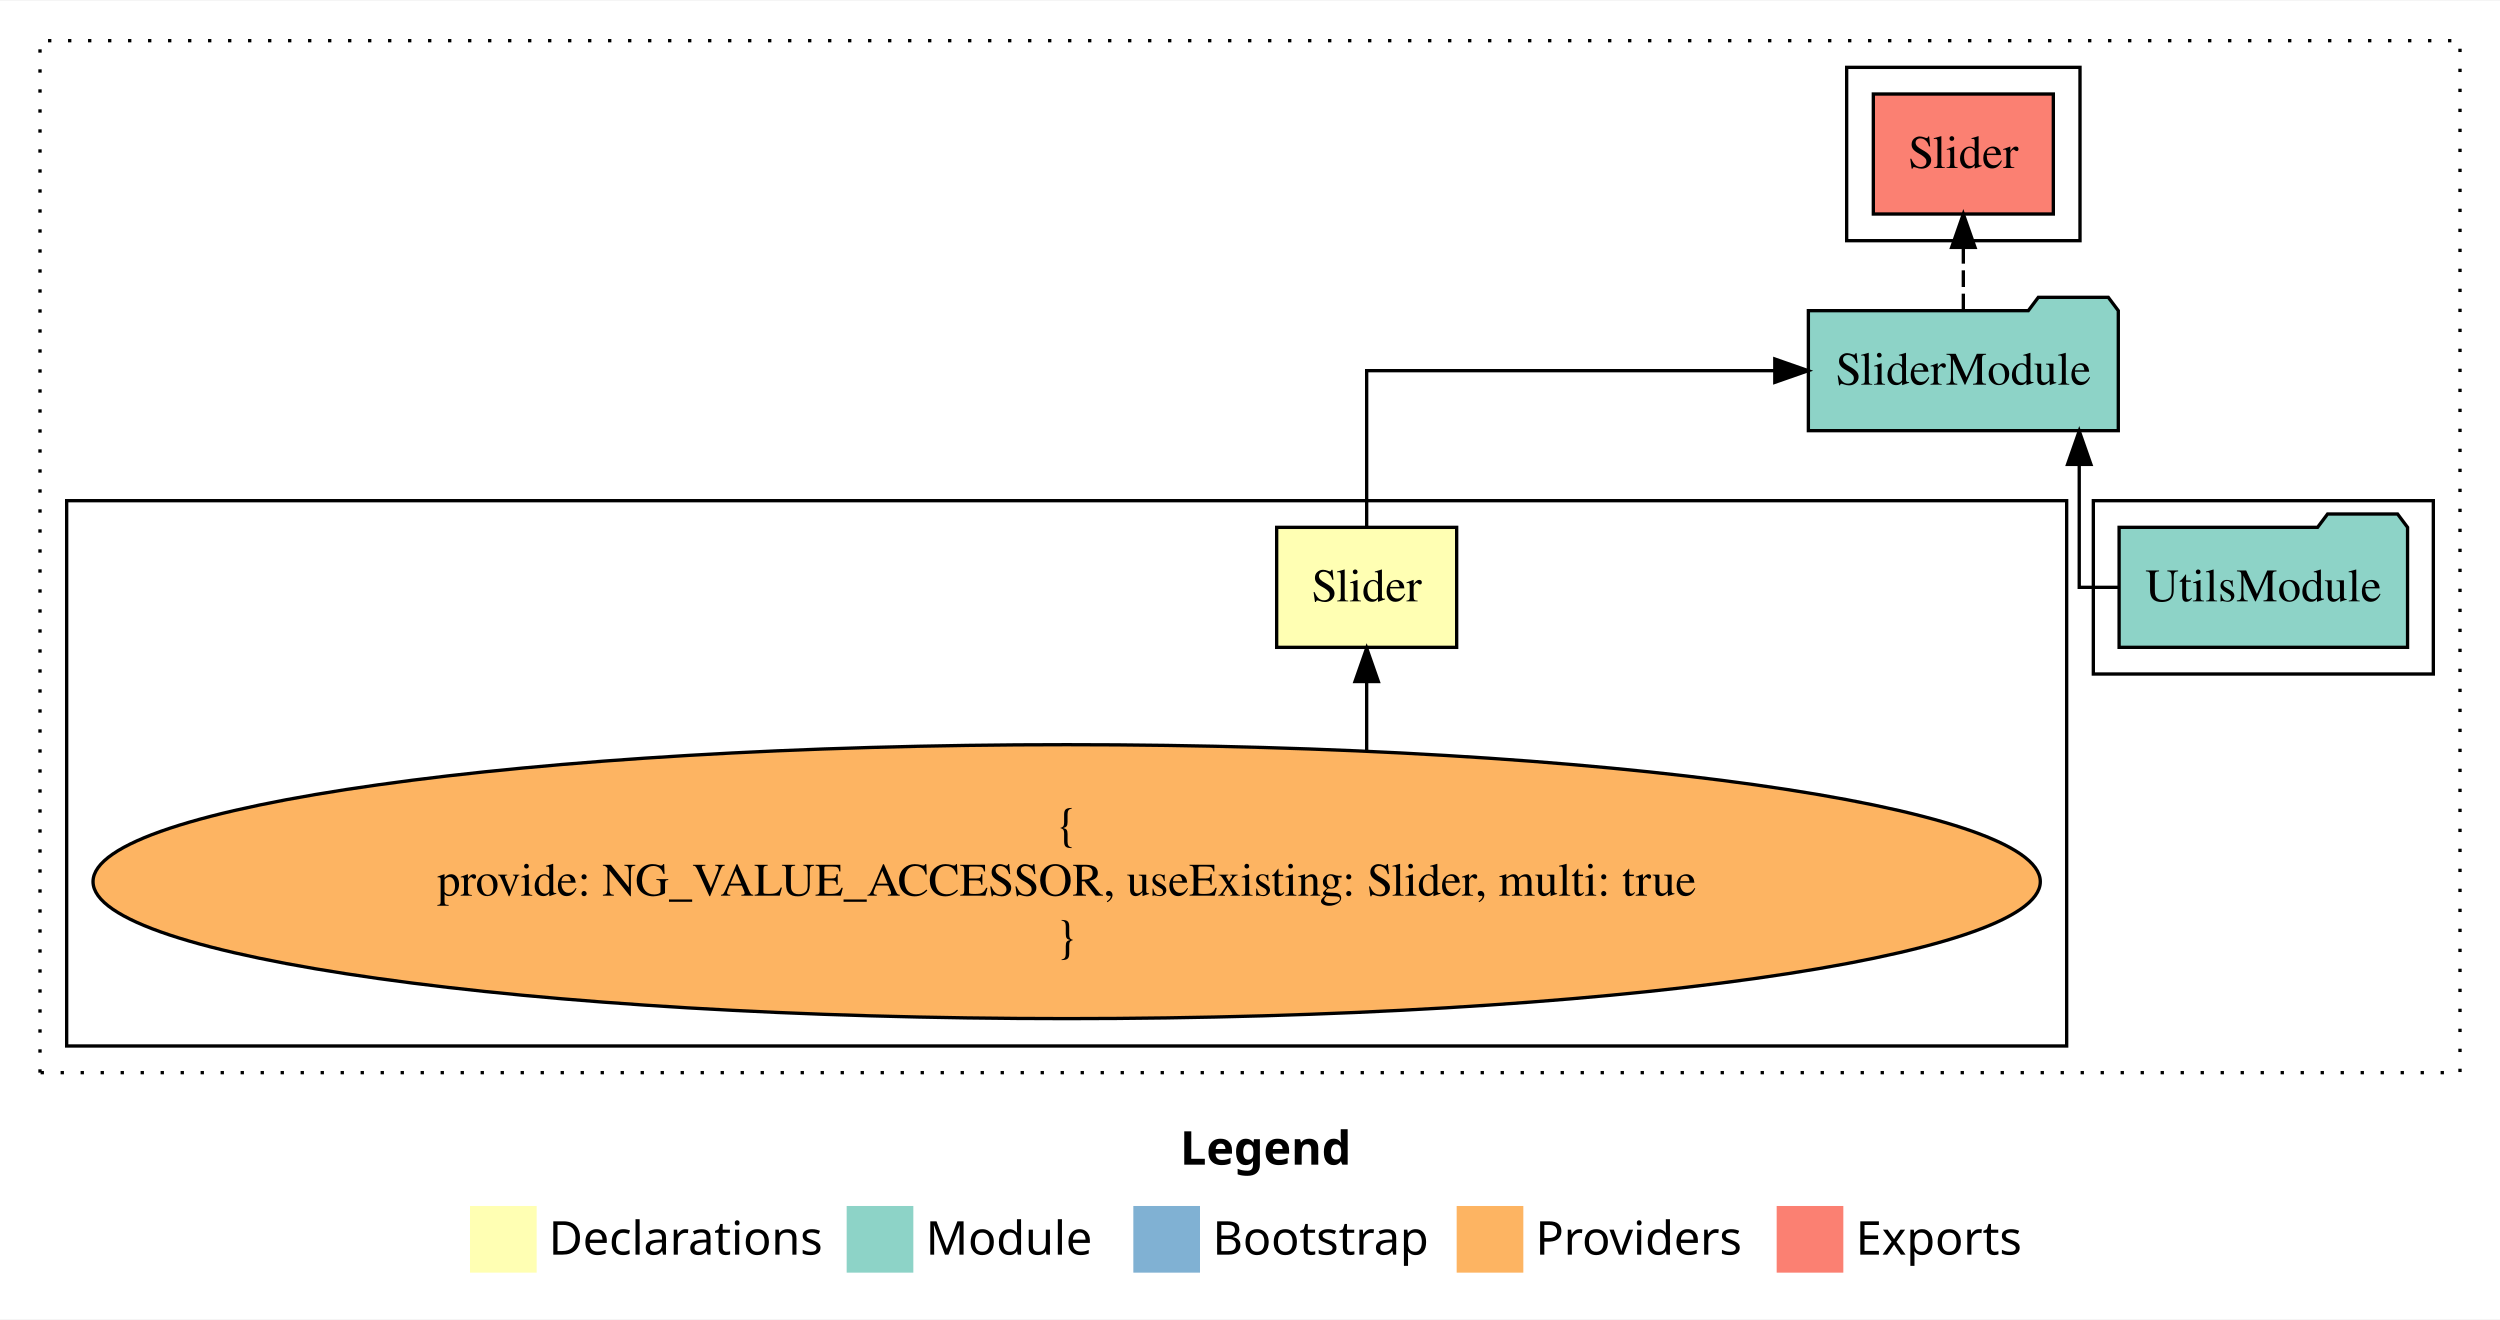
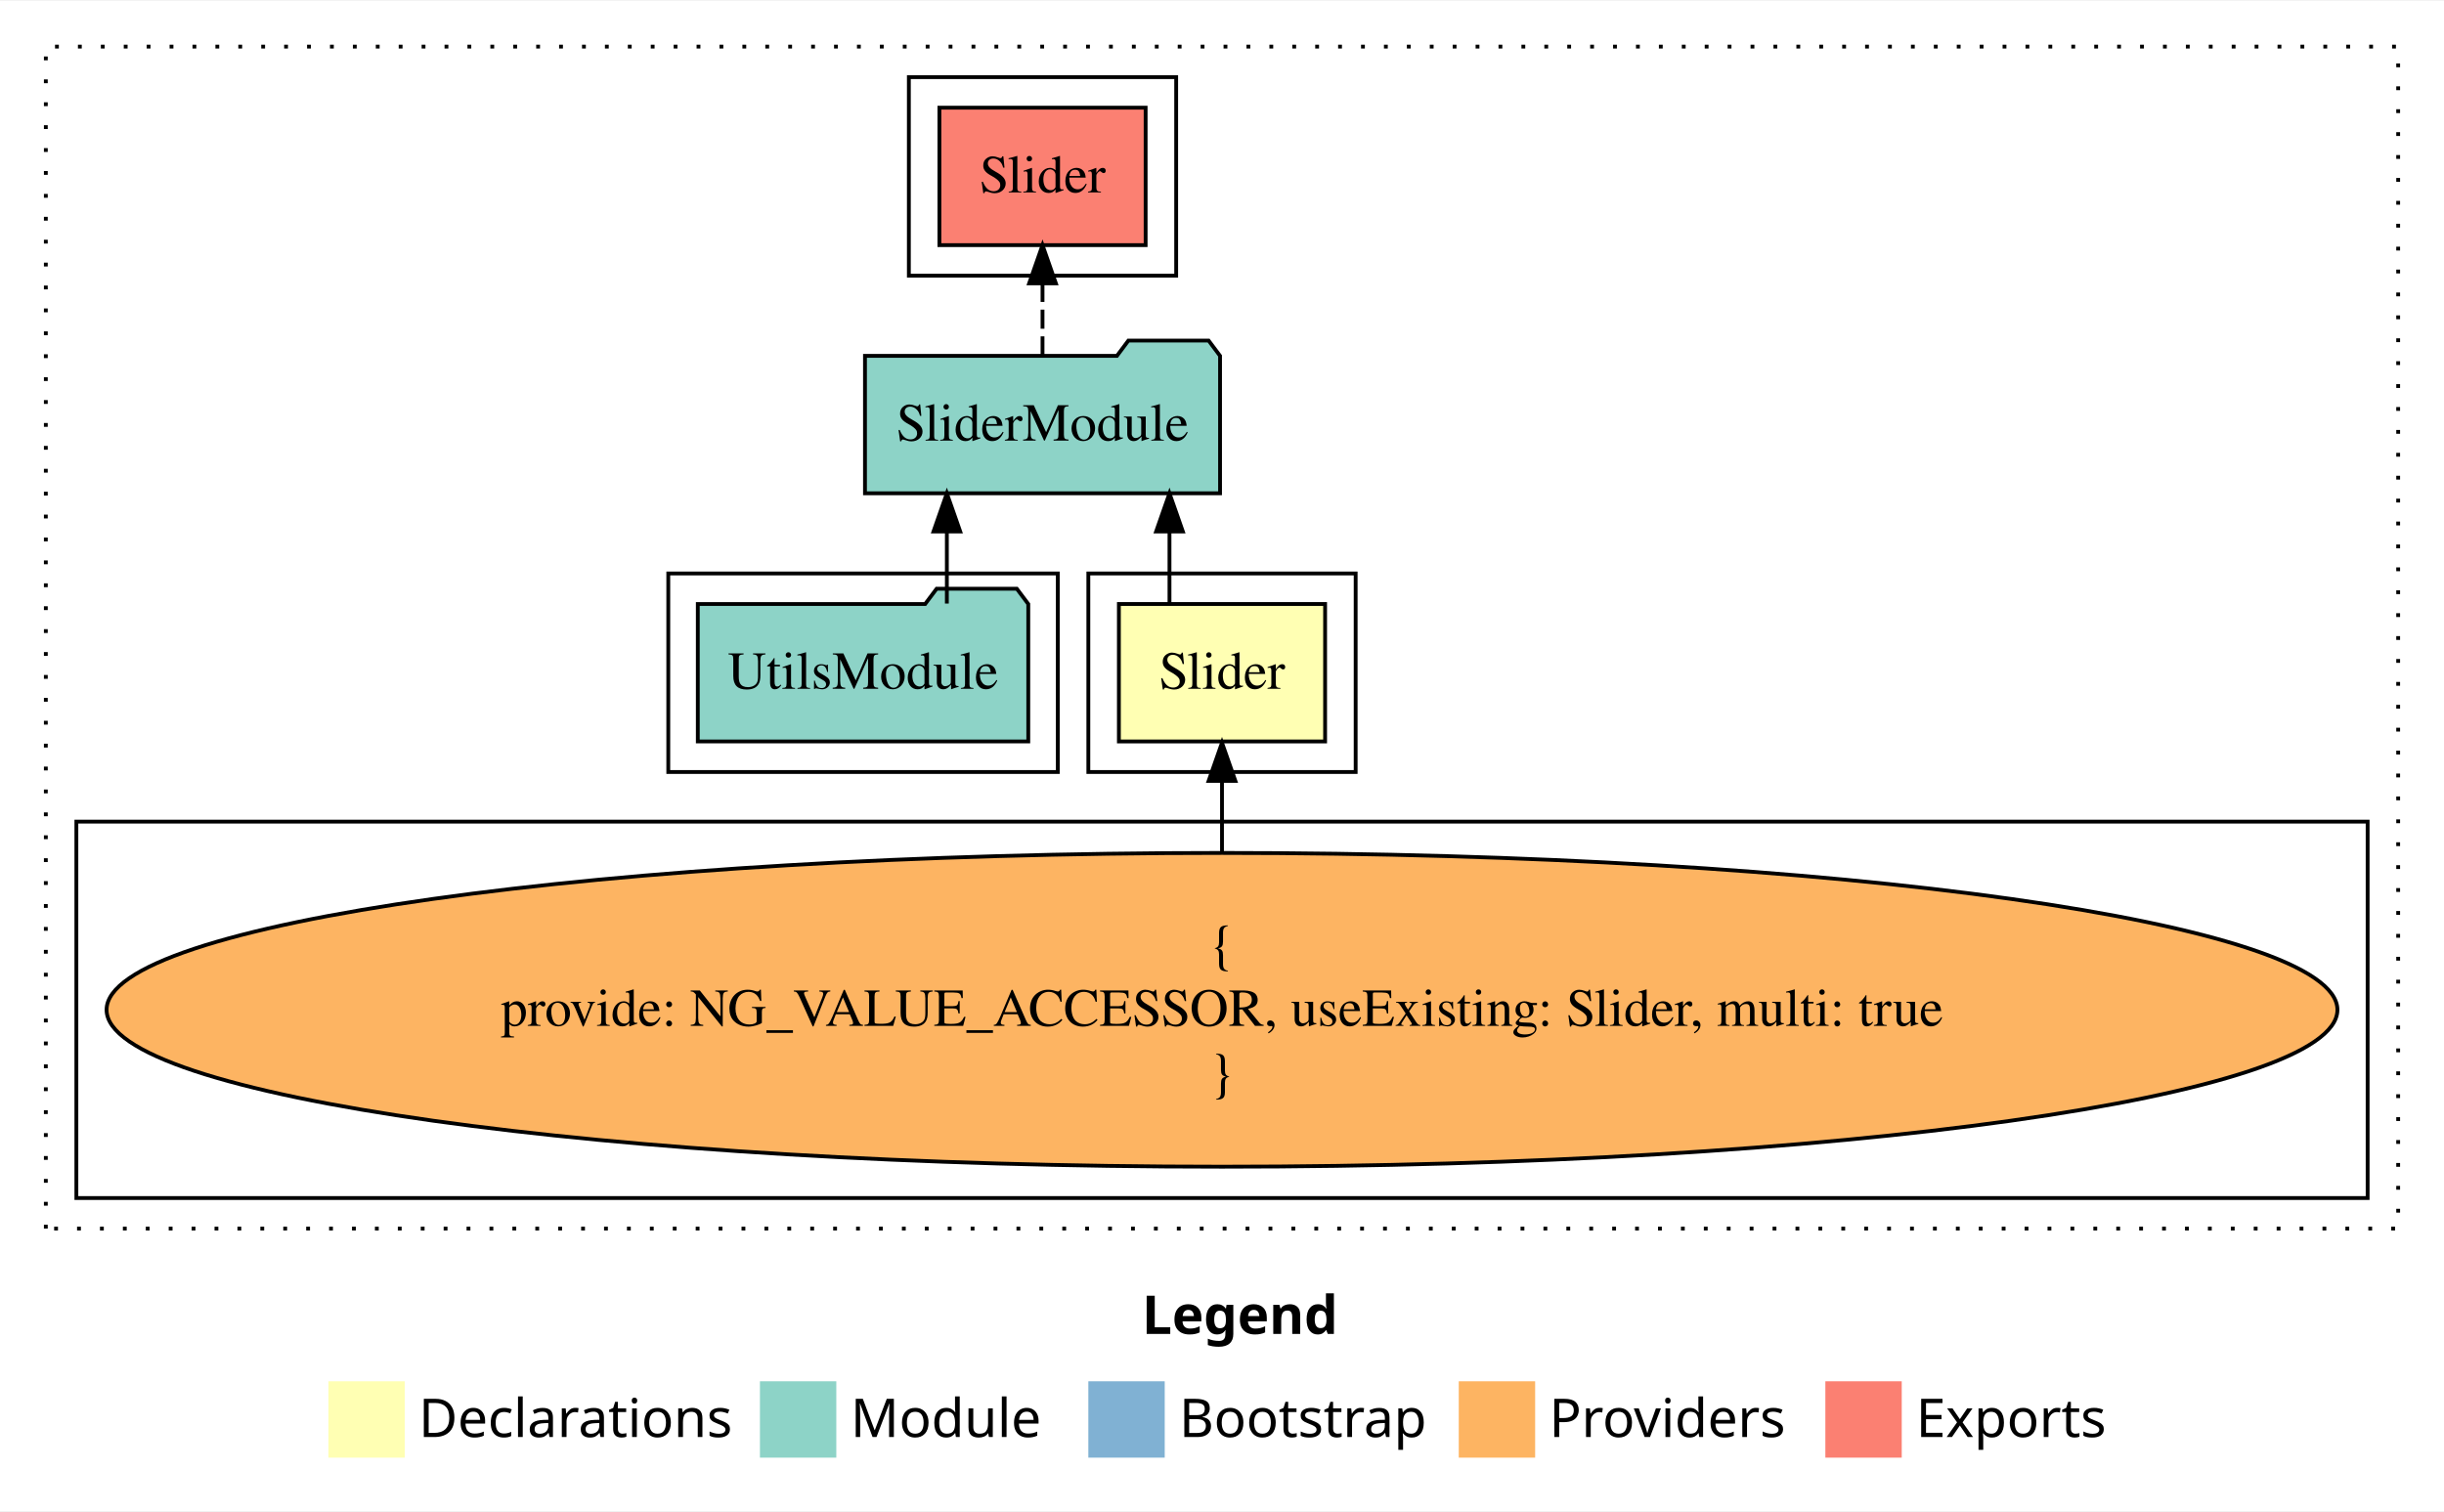
- <svg xmlns="http://www.w3.org/2000/svg" width="750pt" height="396pt" viewBox="0.00 0.00 750.00 395.59">
+ <svg xmlns="http://www.w3.org/2000/svg" width="640pt" height="396pt" viewBox="0.00 0.00 640.00 395.59">
  <g id="graph0" class="graph" transform="scale(1 1) rotate(0) translate(4 391.59)">
-     <polygon fill="white" stroke="transparent" points="-4,4 -4,-391.59 746,-391.59 746,4 -4,4" />
-     <text text-anchor="start" x="350.01" y="-42.4" font-family="Times-12" font-weight="bold" font-size="14.00">Legend</text>
-     <polygon fill="#ffffb3" stroke="transparent" points="137,-10 137,-30 157,-30 157,-10 137,-10" />
-     <text text-anchor="start" x="160.63" y="-15.4" font-family="Times-12" font-size="14.00">  Declarations</text>
-     <polygon fill="#8dd3c7" stroke="transparent" points="250,-10 250,-30 270,-30 270,-10 250,-10" />
-     <text text-anchor="start" x="273.73" y="-15.4" font-family="Times-12" font-size="14.00">  Module</text>
-     <polygon fill="#80b1d3" stroke="transparent" points="336,-10 336,-30 356,-30 356,-10 336,-10" />
-     <text text-anchor="start" x="359.78" y="-15.4" font-family="Times-12" font-size="14.00">  Bootstrap</text>
-     <polygon fill="#fdb462" stroke="transparent" points="433,-10 433,-30 453,-30 453,-10 433,-10" />
-     <text text-anchor="start" x="456.67" y="-15.4" font-family="Times-12" font-size="14.00">  Providers</text>
-     <polygon fill="#fb8072" stroke="transparent" points="529,-10 529,-30 549,-30 549,-10 529,-10" />
-     <text text-anchor="start" x="552.73" y="-15.4" font-family="Times-12" font-size="14.00">  Exports</text>
+     <polygon fill="white" stroke="transparent" points="-4,4 -4,-391.59 636,-391.59 636,4 -4,4" />
+     <text text-anchor="start" x="295.01" y="-42.4" font-family="Times-12" font-weight="bold" font-size="14.00">Legend</text>
+     <polygon fill="#ffffb3" stroke="transparent" points="82,-10 82,-30 102,-30 102,-10 82,-10" />
+     <text text-anchor="start" x="105.63" y="-15.4" font-family="Times-12" font-size="14.00">  Declarations</text>
+     <polygon fill="#8dd3c7" stroke="transparent" points="195,-10 195,-30 215,-30 215,-10 195,-10" />
+     <text text-anchor="start" x="218.73" y="-15.4" font-family="Times-12" font-size="14.00">  Module</text>
+     <polygon fill="#80b1d3" stroke="transparent" points="281,-10 281,-30 301,-30 301,-10 281,-10" />
+     <text text-anchor="start" x="304.78" y="-15.4" font-family="Times-12" font-size="14.00">  Bootstrap</text>
+     <polygon fill="#fdb462" stroke="transparent" points="378,-10 378,-30 398,-30 398,-10 378,-10" />
+     <text text-anchor="start" x="401.67" y="-15.4" font-family="Times-12" font-size="14.00">  Providers</text>
+     <polygon fill="#fb8072" stroke="transparent" points="474,-10 474,-30 494,-30 494,-10 474,-10" />
+     <text text-anchor="start" x="497.73" y="-15.4" font-family="Times-12" font-size="14.00">  Exports</text>
    <g id="clust1" class="cluster">
-       <polygon fill="none" stroke="black" stroke-dasharray="1,5" points="8,-70 8,-379.59 734,-379.59 734,-70 8,-70" />
+       <polygon fill="none" stroke="black" stroke-dasharray="1,5" points="8,-70 8,-379.59 624,-379.59 624,-70 8,-70" />
+     </g>
+     <g id="clust5" class="cluster">
+       <polygon fill="none" stroke="black" points="234,-319.59 234,-371.59 304,-371.59 304,-319.59 234,-319.59" />
+     </g>
+     <g id="clust2" class="cluster">
+       <polygon fill="none" stroke="black" points="281,-189.59 281,-241.59 351,-241.59 351,-189.59 281,-189.59" />
+     </g>
+     <g id="clust3" class="cluster">
+       <polygon fill="none" stroke="black" points="16,-78 16,-176.59 616,-176.59 616,-78 16,-78" />
    </g>
    <g id="clust4" class="cluster">
-       <polygon fill="none" stroke="black" points="624,-189.59 624,-241.59 726,-241.59 726,-189.59 624,-189.59" />
-     </g>
-     <g id="clust3" class="cluster">
-       <polygon fill="none" stroke="black" points="16,-78 16,-241.59 616,-241.59 616,-78 16,-78" />
-     </g>
-     <g id="clust5" class="cluster">
-       <polygon fill="none" stroke="black" points="550,-319.59 550,-371.59 620,-371.59 620,-319.59 550,-319.59" />
+       <polygon fill="none" stroke="black" points="171,-189.59 171,-241.59 273,-241.59 273,-189.59 171,-189.59" />
    </g>
    <g id="node1" class="node">
-       <polygon fill="#ffffb3" stroke="black" points="433,-233.59 379,-233.59 379,-197.59 433,-197.59 433,-233.59" />
-       <text text-anchor="middle" x="406" y="-211.39" font-family="Times,serif" font-size="14.00">Slider</text>
+       <polygon fill="#ffffb3" stroke="black" points="343,-233.59 289,-233.59 289,-197.59 343,-197.59 343,-233.59" />
+       <text text-anchor="middle" x="316" y="-211.39" font-family="Times,serif" font-size="14.00">Slider</text>
    </g>
    <g id="node2" class="node">
-       <polygon fill="#8dd3c7" stroke="black" points="631.49,-298.59 628.49,-302.59 607.49,-302.59 604.49,-298.59 538.51,-298.59 538.51,-262.59 631.49,-262.59 631.49,-298.59" />
-       <text text-anchor="middle" x="585" y="-276.39" font-family="Times,serif" font-size="14.00">SliderModule</text>
+       <polygon fill="#8dd3c7" stroke="black" points="315.49,-298.59 312.49,-302.59 291.49,-302.59 288.49,-298.59 222.51,-298.59 222.51,-262.59 315.49,-262.59 315.49,-298.59" />
+       <text text-anchor="middle" x="269" y="-276.39" font-family="Times,serif" font-size="14.00">SliderModule</text>
    </g>
    <g id="edge1" class="edge">
-       <path fill="none" stroke="black" d="M406,-233.7C406,-252.93 406,-280.59 406,-280.59 406,-280.59 528.44,-280.59 528.44,-280.59" />
-       <polygon fill="black" stroke="black" points="528.44,-284.09 538.44,-280.59 528.44,-277.09 528.44,-284.09" />
+       <path fill="none" stroke="black" d="M302.25,-233.7C302.25,-233.7 302.25,-252.58 302.25,-252.58" />
+       <polygon fill="black" stroke="black" points="298.75,-252.58 302.25,-262.58 305.75,-252.58 298.75,-252.58" />
    </g>
    <g id="node5" class="node">
-       <polygon fill="#fb8072" stroke="black" points="612,-363.59 558,-363.59 558,-327.59 612,-327.59 612,-363.59" />
-       <text text-anchor="middle" x="585" y="-341.39" font-family="Times,serif" font-size="14.00">Slider </text>
+       <polygon fill="#fb8072" stroke="black" points="296,-363.59 242,-363.59 242,-327.59 296,-327.59 296,-363.59" />
+       <text text-anchor="middle" x="269" y="-341.39" font-family="Times,serif" font-size="14.00">Slider </text>
    </g>
    <g id="edge4" class="edge">
-       <path fill="none" stroke="black" stroke-dasharray="5,2" d="M585,-298.7C585,-298.7 585,-317.58 585,-317.58" />
-       <polygon fill="black" stroke="black" points="581.5,-317.58 585,-327.58 588.5,-317.58 581.5,-317.58" />
+       <path fill="none" stroke="black" stroke-dasharray="5,2" d="M269,-298.7C269,-298.7 269,-317.58 269,-317.58" />
+       <polygon fill="black" stroke="black" points="265.5,-317.58 269,-327.58 272.5,-317.58 265.5,-317.58" />
    </g>
    <g id="node3" class="node">
      <ellipse fill="#fdb462" stroke="black" cx="316" cy="-127.3" rx="292.09" ry="41.09" />
      <text text-anchor="middle" x="316" y="-139.9" font-family="Times,serif" font-size="14.00">{</text>
      <text text-anchor="middle" x="316" y="-123.1" font-family="Times,serif" font-size="14.00">    provide: NG_VALUE_ACCESSOR, useExisting: Slider, multi: true</text>
      <text text-anchor="middle" x="316" y="-106.3" font-family="Times,serif" font-size="14.00">}</text>
    </g>
    <g id="edge2" class="edge">
-       <path fill="none" stroke="black" d="M406,-166.79C406,-166.79 406,-187.33 406,-187.33" />
-       <polygon fill="black" stroke="black" points="402.5,-187.33 406,-197.33 409.5,-187.33 402.5,-187.33" />
+       <path fill="none" stroke="black" d="M316,-168.6C316,-168.6 316,-187.26 316,-187.26" />
+       <polygon fill="black" stroke="black" points="312.5,-187.26 316,-197.26 319.5,-187.26 312.5,-187.26" />
    </g>
    <g id="node4" class="node">
-       <polygon fill="#8dd3c7" stroke="black" points="718.27,-233.59 715.27,-237.59 694.27,-237.59 691.27,-233.59 631.73,-233.59 631.73,-197.59 718.27,-197.59 718.27,-233.59" />
-       <text text-anchor="middle" x="675" y="-211.39" font-family="Times,serif" font-size="14.00">UtilsModule</text>
+       <polygon fill="#8dd3c7" stroke="black" points="265.27,-233.59 262.27,-237.59 241.27,-237.59 238.27,-233.59 178.73,-233.59 178.73,-197.59 265.27,-197.59 265.27,-233.59" />
+       <text text-anchor="middle" x="222" y="-211.39" font-family="Times,serif" font-size="14.00">UtilsModule</text>
    </g>
    <g id="edge3" class="edge">
-       <path fill="none" stroke="black" d="M631.48,-215.59C624.64,-215.59 619.77,-215.59 619.77,-215.59 619.77,-215.59 619.77,-252.48 619.77,-252.48" />
-       <polygon fill="black" stroke="black" points="616.27,-252.48 619.77,-262.48 623.27,-252.48 616.27,-252.48" />
+       <path fill="none" stroke="black" d="M243.95,-233.7C243.95,-233.7 243.95,-252.58 243.95,-252.58" />
+       <polygon fill="black" stroke="black" points="240.45,-252.58 243.95,-262.58 247.45,-252.58 240.45,-252.58" />
    </g>
  </g>
</svg>
